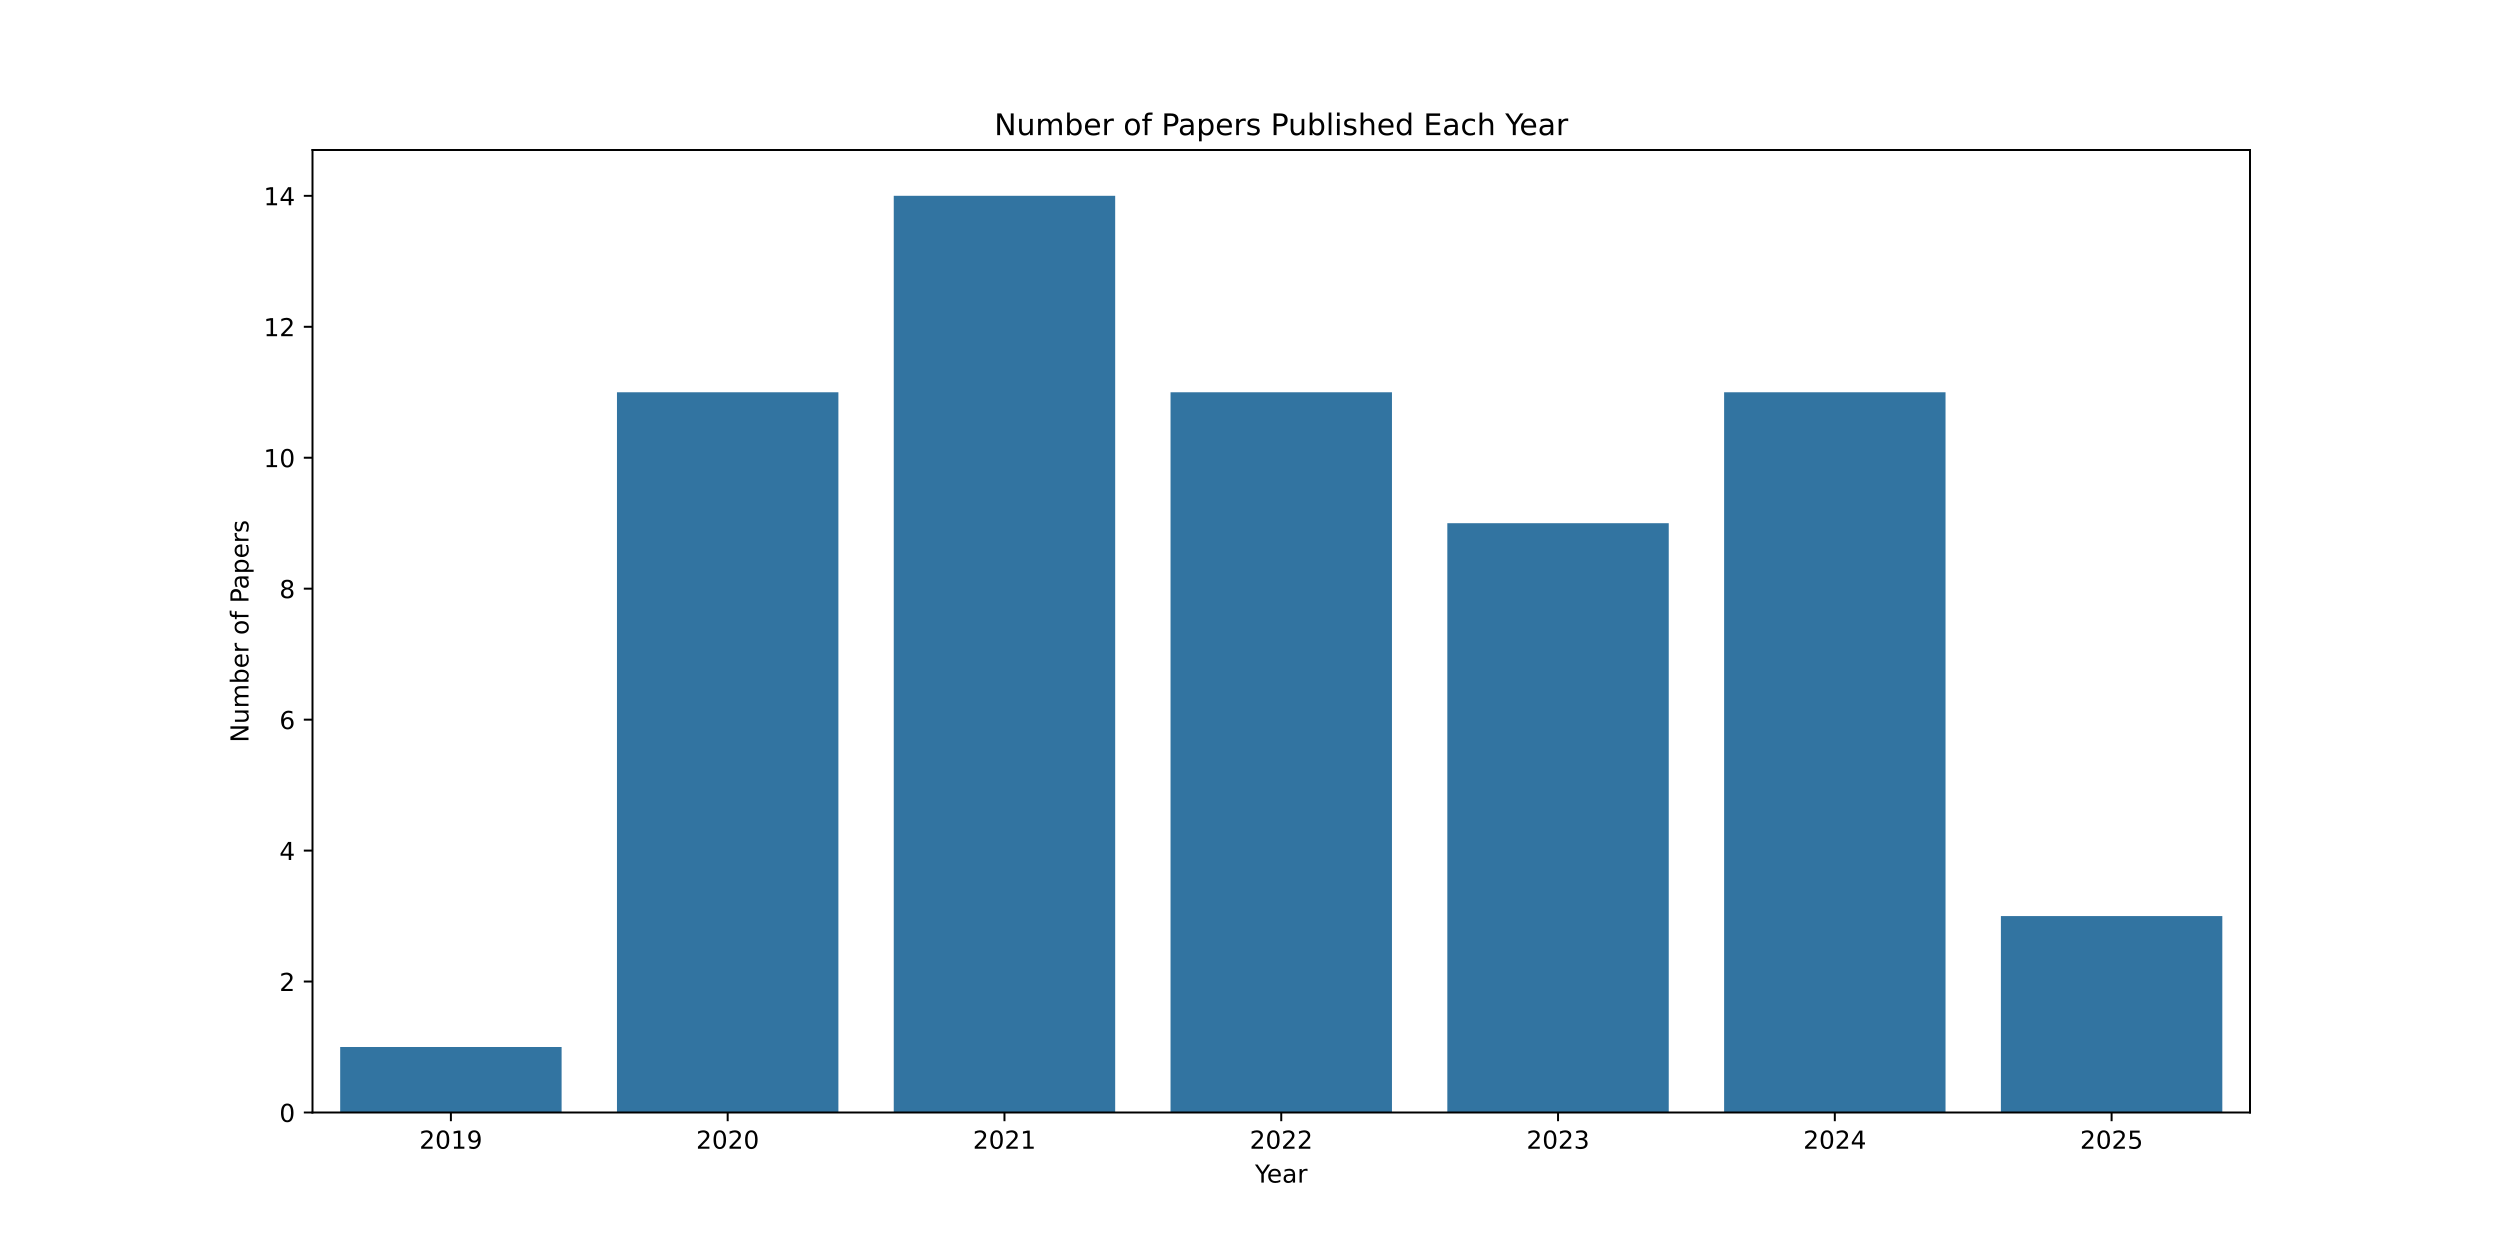
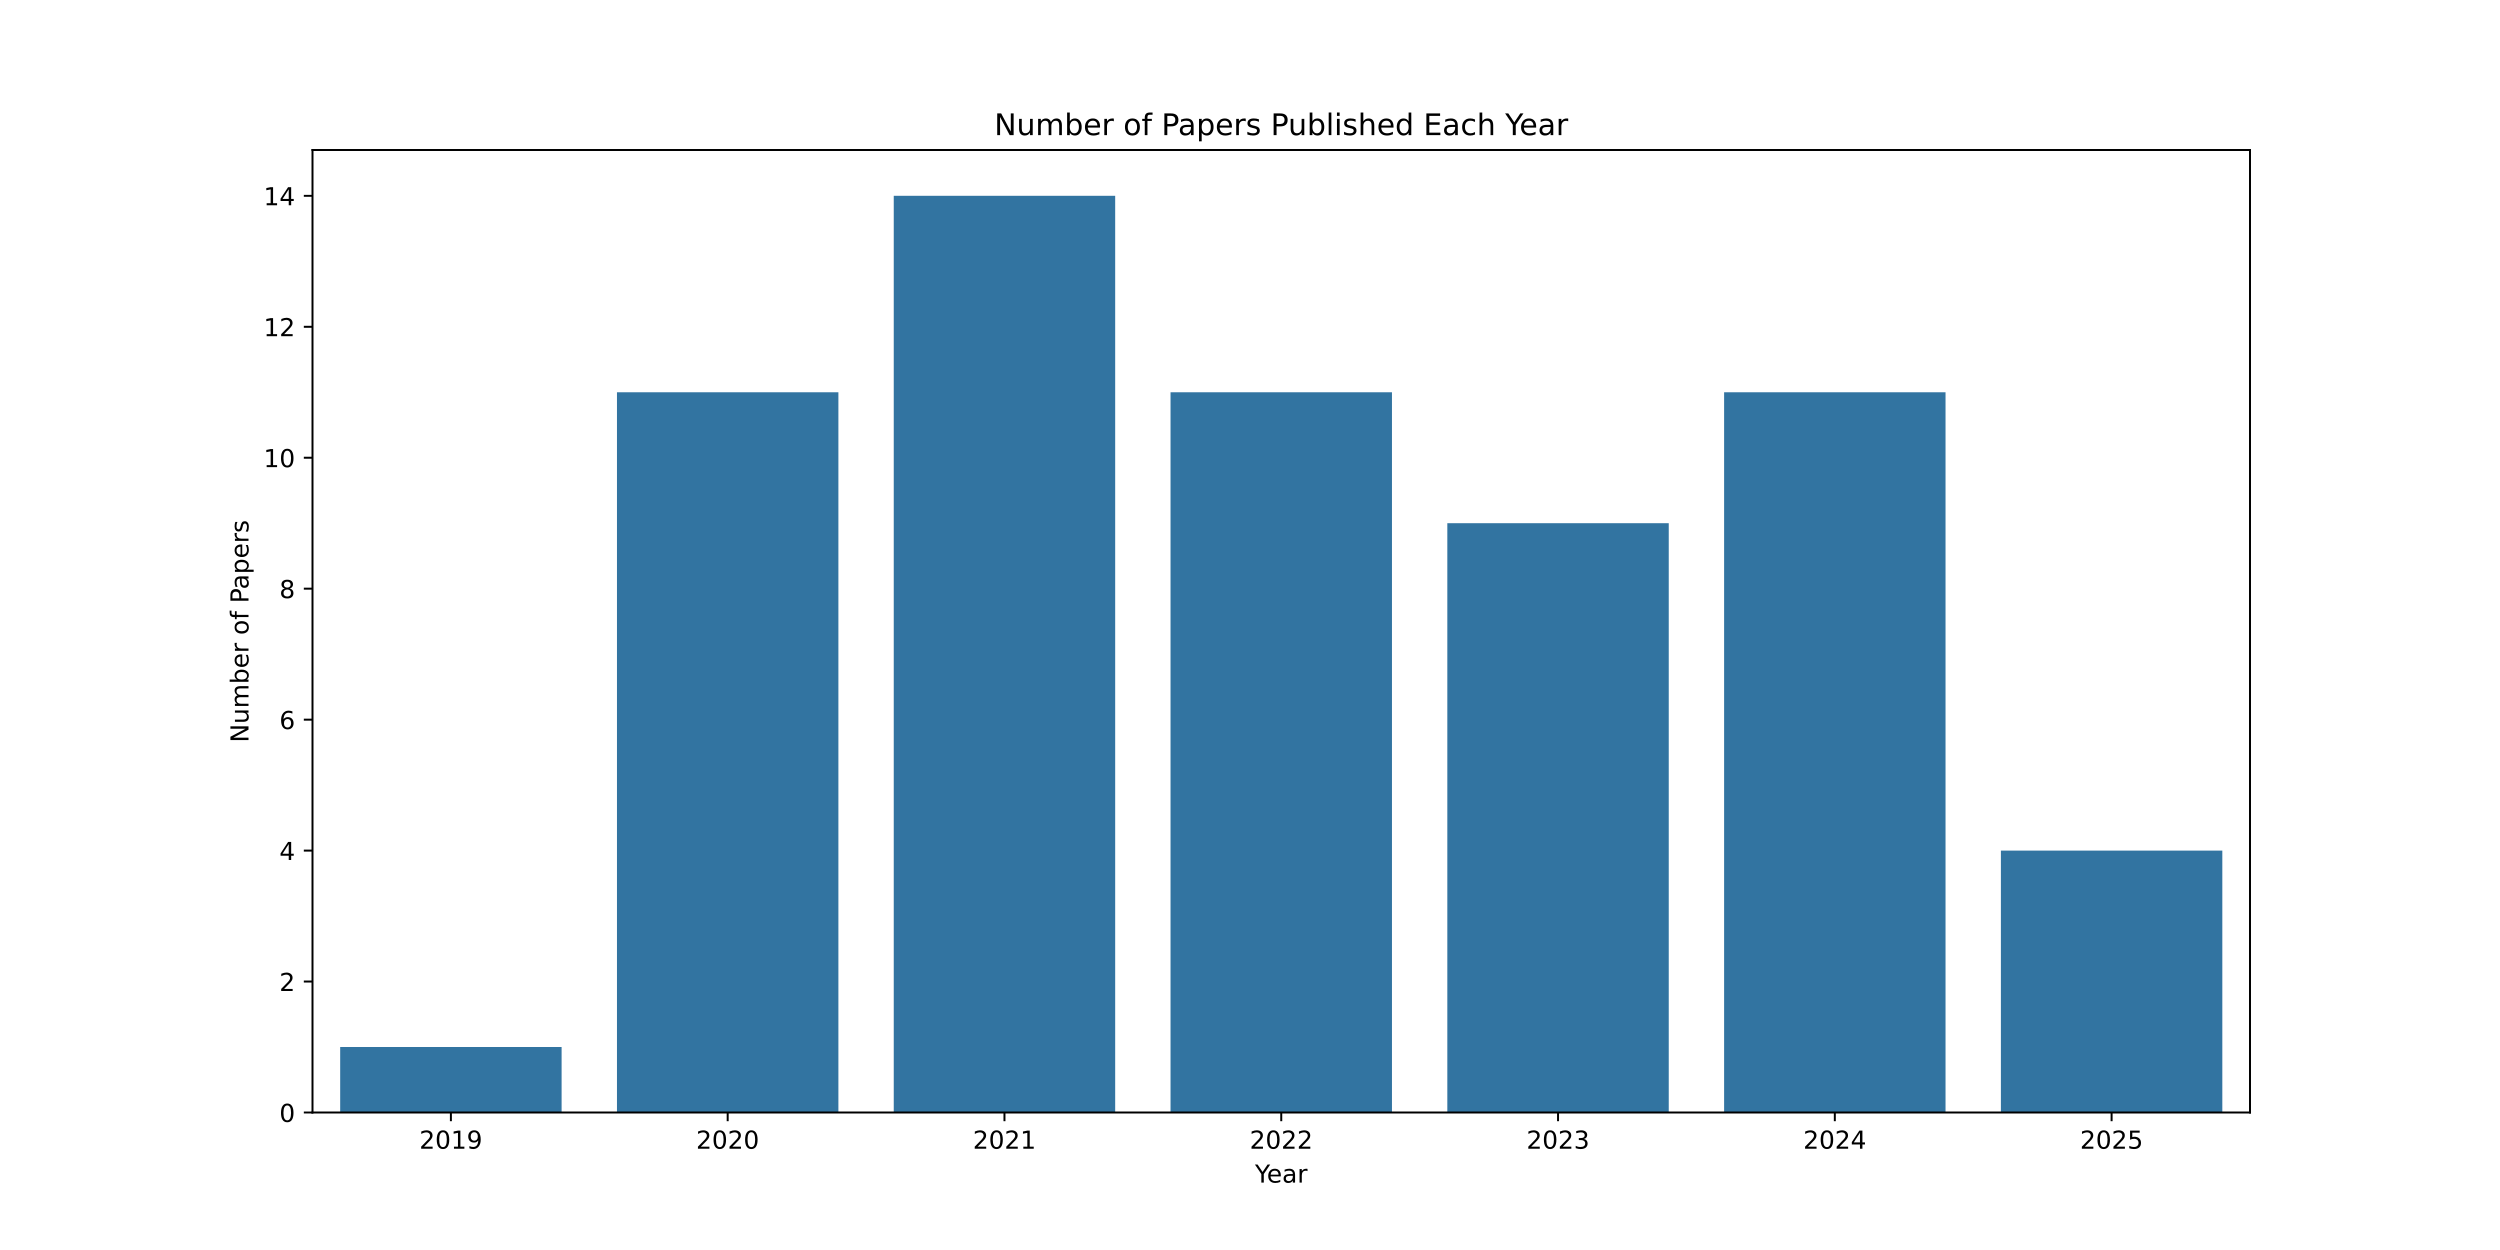
<svg xmlns="http://www.w3.org/2000/svg" xmlns:xlink="http://www.w3.org/1999/xlink" width="1008pt" height="504pt" viewBox="0 0 1008 504" version="1.1">
  <defs>
    <style type="text/css">*{stroke-linejoin: round; stroke-linecap: butt}</style>
  </defs>
  <g id="figure_1">
    <g id="patch_1">
      <path d="M 0 504  L 1008 504  L 1008 0  L 0 0  z " style="fill: #ffffff" />
    </g>
    <g id="axes_1">
      <g id="patch_2">
        <path d="M 126 448.56  L 907.2 448.56  L 907.2 60.48  L 126 60.48  z " style="fill: #ffffff" />
      </g>
      <g id="patch_3">
-         <path d="M 137.16 448.56  L 226.44 448.56  L 226.44 422.16  L 137.16 422.16  z " clip-path="url(#p594841255a)" style="fill: #3274a1" />
+         <path d="M 137.16 448.56  L 226.44 448.56  L 226.44 422.16  L 137.16 422.16  z " clip-path="url(#pdd309cc9b3)" style="fill: #3274a1" />
      </g>
      <g id="patch_4">
-         <path d="M 248.76 448.56  L 338.04 448.56  L 338.04 158.16  L 248.76 158.16  z " clip-path="url(#p594841255a)" style="fill: #3274a1" />
+         <path d="M 248.76 448.56  L 338.04 448.56  L 338.04 158.16  L 248.76 158.16  z " clip-path="url(#pdd309cc9b3)" style="fill: #3274a1" />
      </g>
      <g id="patch_5">
-         <path d="M 360.36 448.56  L 449.64 448.56  L 449.64 78.96  L 360.36 78.96  z " clip-path="url(#p594841255a)" style="fill: #3274a1" />
+         <path d="M 360.36 448.56  L 449.64 448.56  L 449.64 78.96  L 360.36 78.96  z " clip-path="url(#pdd309cc9b3)" style="fill: #3274a1" />
      </g>
      <g id="patch_6">
-         <path d="M 471.96 448.56  L 561.24 448.56  L 561.24 158.16  L 471.96 158.16  z " clip-path="url(#p594841255a)" style="fill: #3274a1" />
+         <path d="M 471.96 448.56  L 561.24 448.56  L 561.24 158.16  L 471.96 158.16  z " clip-path="url(#pdd309cc9b3)" style="fill: #3274a1" />
      </g>
      <g id="patch_7">
-         <path d="M 583.56 448.56  L 672.84 448.56  L 672.84 210.96  L 583.56 210.96  z " clip-path="url(#p594841255a)" style="fill: #3274a1" />
+         <path d="M 583.56 448.56  L 672.84 448.56  L 672.84 210.96  L 583.56 210.96  z " clip-path="url(#pdd309cc9b3)" style="fill: #3274a1" />
      </g>
      <g id="patch_8">
-         <path d="M 695.16 448.56  L 784.44 448.56  L 784.44 158.16  L 695.16 158.16  z " clip-path="url(#p594841255a)" style="fill: #3274a1" />
+         <path d="M 695.16 448.56  L 784.44 448.56  L 784.44 158.16  L 695.16 158.16  z " clip-path="url(#pdd309cc9b3)" style="fill: #3274a1" />
      </g>
      <g id="patch_9">
-         <path d="M 806.76 448.56  L 896.04 448.56  L 896.04 369.36  L 806.76 369.36  z " clip-path="url(#p594841255a)" style="fill: #3274a1" />
+         <path d="M 806.76 448.56  L 896.04 448.56  L 896.04 342.96  L 806.76 342.96  z " clip-path="url(#pdd309cc9b3)" style="fill: #3274a1" />
      </g>
      <g id="matplotlib.axis_1">
        <g id="xtick_1">
          <g id="line2d_1">
            <defs>
-               <path id="m12f40b781a" d="M 0 0  L 0 3.5  " style="stroke: #000000; stroke-width: 0.8" />
+               <path id="m2490da5511" d="M 0 0  L 0 3.5  " style="stroke: #000000; stroke-width: 0.8" />
            </defs>
            <g>
-               <use xlink:href="#m12f40b781a" x="181.8" y="448.56" style="stroke: #000000; stroke-width: 0.8" />
+               <use xlink:href="#m2490da5511" x="181.8" y="448.56" style="stroke: #000000; stroke-width: 0.8" />
            </g>
          </g>
          <g id="text_1">
            <g transform="translate(169.075 463.1584) scale(0.1 -0.1)">
              <defs>
                <path id="DejaVuSans-32" d="M 1228 531  L 3431 531  L 3431 0  L 469 0  L 469 531  Q 828 903 1448 1529  Q 2069 2156 2228 2338  Q 2531 2678 2651 2914  Q 2772 3150 2772 3378  Q 2772 3750 2511 3984  Q 2250 4219 1831 4219  Q 1534 4219 1204 4116  Q 875 4013 500 3803  L 500 4441  Q 881 4594 1212 4672  Q 1544 4750 1819 4750  Q 2544 4750 2975 4387  Q 3406 4025 3406 3419  Q 3406 3131 3298 2873  Q 3191 2616 2906 2266  Q 2828 2175 2409 1742  Q 1991 1309 1228 531  z " transform="scale(0.015625)" />
                <path id="DejaVuSans-30" d="M 2034 4250  Q 1547 4250 1301 3770  Q 1056 3291 1056 2328  Q 1056 1369 1301 889  Q 1547 409 2034 409  Q 2525 409 2770 889  Q 3016 1369 3016 2328  Q 3016 3291 2770 3770  Q 2525 4250 2034 4250  z M 2034 4750  Q 2819 4750 3233 4129  Q 3647 3509 3647 2328  Q 3647 1150 3233 529  Q 2819 -91 2034 -91  Q 1250 -91 836 529  Q 422 1150 422 2328  Q 422 3509 836 4129  Q 1250 4750 2034 4750  z " transform="scale(0.015625)" />
                <path id="DejaVuSans-31" d="M 794 531  L 1825 531  L 1825 4091  L 703 3866  L 703 4441  L 1819 4666  L 2450 4666  L 2450 531  L 3481 531  L 3481 0  L 794 0  L 794 531  z " transform="scale(0.015625)" />
                <path id="DejaVuSans-39" d="M 703 97  L 703 672  Q 941 559 1184 500  Q 1428 441 1663 441  Q 2288 441 2617 861  Q 2947 1281 2994 2138  Q 2813 1869 2534 1725  Q 2256 1581 1919 1581  Q 1219 1581 811 2004  Q 403 2428 403 3163  Q 403 3881 828 4315  Q 1253 4750 1959 4750  Q 2769 4750 3195 4129  Q 3622 3509 3622 2328  Q 3622 1225 3098 567  Q 2575 -91 1691 -91  Q 1453 -91 1209 -44  Q 966 3 703 97  z M 1959 2075  Q 2384 2075 2632 2365  Q 2881 2656 2881 3163  Q 2881 3666 2632 3958  Q 2384 4250 1959 4250  Q 1534 4250 1286 3958  Q 1038 3666 1038 3163  Q 1038 2656 1286 2365  Q 1534 2075 1959 2075  z " transform="scale(0.015625)" />
              </defs>
              <use xlink:href="#DejaVuSans-32" />
              <use xlink:href="#DejaVuSans-30" transform="translate(63.62305 0)" />
              <use xlink:href="#DejaVuSans-31" transform="translate(127.2461 0)" />
              <use xlink:href="#DejaVuSans-39" transform="translate(190.8691 0)" />
            </g>
          </g>
        </g>
        <g id="xtick_2">
          <g id="line2d_2">
            <g>
-               <use xlink:href="#m12f40b781a" x="293.4" y="448.56" style="stroke: #000000; stroke-width: 0.8" />
+               <use xlink:href="#m2490da5511" x="293.4" y="448.56" style="stroke: #000000; stroke-width: 0.8" />
            </g>
          </g>
          <g id="text_2">
            <g transform="translate(280.675 463.1584) scale(0.1 -0.1)">
              <use xlink:href="#DejaVuSans-32" />
              <use xlink:href="#DejaVuSans-30" transform="translate(63.62305 0)" />
              <use xlink:href="#DejaVuSans-32" transform="translate(127.2461 0)" />
              <use xlink:href="#DejaVuSans-30" transform="translate(190.8691 0)" />
            </g>
          </g>
        </g>
        <g id="xtick_3">
          <g id="line2d_3">
            <g>
-               <use xlink:href="#m12f40b781a" x="405" y="448.56" style="stroke: #000000; stroke-width: 0.8" />
+               <use xlink:href="#m2490da5511" x="405" y="448.56" style="stroke: #000000; stroke-width: 0.8" />
            </g>
          </g>
          <g id="text_3">
            <g transform="translate(392.275 463.1584) scale(0.1 -0.1)">
              <use xlink:href="#DejaVuSans-32" />
              <use xlink:href="#DejaVuSans-30" transform="translate(63.62305 0)" />
              <use xlink:href="#DejaVuSans-32" transform="translate(127.2461 0)" />
              <use xlink:href="#DejaVuSans-31" transform="translate(190.8691 0)" />
            </g>
          </g>
        </g>
        <g id="xtick_4">
          <g id="line2d_4">
            <g>
-               <use xlink:href="#m12f40b781a" x="516.6" y="448.56" style="stroke: #000000; stroke-width: 0.8" />
+               <use xlink:href="#m2490da5511" x="516.6" y="448.56" style="stroke: #000000; stroke-width: 0.8" />
            </g>
          </g>
          <g id="text_4">
            <g transform="translate(503.875 463.1584) scale(0.1 -0.1)">
              <use xlink:href="#DejaVuSans-32" />
              <use xlink:href="#DejaVuSans-30" transform="translate(63.62305 0)" />
              <use xlink:href="#DejaVuSans-32" transform="translate(127.2461 0)" />
              <use xlink:href="#DejaVuSans-32" transform="translate(190.8691 0)" />
            </g>
          </g>
        </g>
        <g id="xtick_5">
          <g id="line2d_5">
            <g>
-               <use xlink:href="#m12f40b781a" x="628.2" y="448.56" style="stroke: #000000; stroke-width: 0.8" />
+               <use xlink:href="#m2490da5511" x="628.2" y="448.56" style="stroke: #000000; stroke-width: 0.8" />
            </g>
          </g>
          <g id="text_5">
            <g transform="translate(615.475 463.1584) scale(0.1 -0.1)">
              <defs>
                <path id="DejaVuSans-33" d="M 2597 2516  Q 3050 2419 3304 2112  Q 3559 1806 3559 1356  Q 3559 666 3084 287  Q 2609 -91 1734 -91  Q 1441 -91 1130 -33  Q 819 25 488 141  L 488 750  Q 750 597 1062 519  Q 1375 441 1716 441  Q 2309 441 2620 675  Q 2931 909 2931 1356  Q 2931 1769 2642 2001  Q 2353 2234 1838 2234  L 1294 2234  L 1294 2753  L 1863 2753  Q 2328 2753 2575 2939  Q 2822 3125 2822 3475  Q 2822 3834 2567 4026  Q 2313 4219 1838 4219  Q 1578 4219 1281 4162  Q 984 4106 628 3988  L 628 4550  Q 988 4650 1302 4700  Q 1616 4750 1894 4750  Q 2613 4750 3031 4423  Q 3450 4097 3450 3541  Q 3450 3153 3228 2886  Q 3006 2619 2597 2516  z " transform="scale(0.015625)" />
              </defs>
              <use xlink:href="#DejaVuSans-32" />
              <use xlink:href="#DejaVuSans-30" transform="translate(63.62305 0)" />
              <use xlink:href="#DejaVuSans-32" transform="translate(127.2461 0)" />
              <use xlink:href="#DejaVuSans-33" transform="translate(190.8691 0)" />
            </g>
          </g>
        </g>
        <g id="xtick_6">
          <g id="line2d_6">
            <g>
-               <use xlink:href="#m12f40b781a" x="739.8" y="448.56" style="stroke: #000000; stroke-width: 0.8" />
+               <use xlink:href="#m2490da5511" x="739.8" y="448.56" style="stroke: #000000; stroke-width: 0.8" />
            </g>
          </g>
          <g id="text_6">
            <g transform="translate(727.075 463.1584) scale(0.1 -0.1)">
              <defs>
                <path id="DejaVuSans-34" d="M 2419 4116  L 825 1625  L 2419 1625  L 2419 4116  z M 2253 4666  L 3047 4666  L 3047 1625  L 3713 1625  L 3713 1100  L 3047 1100  L 3047 0  L 2419 0  L 2419 1100  L 313 1100  L 313 1709  L 2253 4666  z " transform="scale(0.015625)" />
              </defs>
              <use xlink:href="#DejaVuSans-32" />
              <use xlink:href="#DejaVuSans-30" transform="translate(63.62305 0)" />
              <use xlink:href="#DejaVuSans-32" transform="translate(127.2461 0)" />
              <use xlink:href="#DejaVuSans-34" transform="translate(190.8691 0)" />
            </g>
          </g>
        </g>
        <g id="xtick_7">
          <g id="line2d_7">
            <g>
-               <use xlink:href="#m12f40b781a" x="851.4" y="448.56" style="stroke: #000000; stroke-width: 0.8" />
+               <use xlink:href="#m2490da5511" x="851.4" y="448.56" style="stroke: #000000; stroke-width: 0.8" />
            </g>
          </g>
          <g id="text_7">
            <g transform="translate(838.675 463.1584) scale(0.1 -0.1)">
              <defs>
                <path id="DejaVuSans-35" d="M 691 4666  L 3169 4666  L 3169 4134  L 1269 4134  L 1269 2991  Q 1406 3038 1543 3061  Q 1681 3084 1819 3084  Q 2600 3084 3056 2656  Q 3513 2228 3513 1497  Q 3513 744 3044 326  Q 2575 -91 1722 -91  Q 1428 -91 1123 -41  Q 819 9 494 109  L 494 744  Q 775 591 1075 516  Q 1375 441 1709 441  Q 2250 441 2565 725  Q 2881 1009 2881 1497  Q 2881 1984 2565 2268  Q 2250 2553 1709 2553  Q 1456 2553 1204 2497  Q 953 2441 691 2322  L 691 4666  z " transform="scale(0.015625)" />
              </defs>
              <use xlink:href="#DejaVuSans-32" />
              <use xlink:href="#DejaVuSans-30" transform="translate(63.62305 0)" />
              <use xlink:href="#DejaVuSans-32" transform="translate(127.2461 0)" />
              <use xlink:href="#DejaVuSans-35" transform="translate(190.8691 0)" />
            </g>
          </g>
        </g>
        <g id="text_8">
          <g transform="translate(506.0125 476.8366) scale(0.1 -0.1)">
            <defs>
              <path id="DejaVuSans-59" d="M -13 4666  L 666 4666  L 1959 2747  L 3244 4666  L 3922 4666  L 2272 2222  L 2272 0  L 1638 0  L 1638 2222  L -13 4666  z " transform="scale(0.015625)" />
              <path id="DejaVuSans-65" d="M 3597 1894  L 3597 1613  L 953 1613  Q 991 1019 1311 708  Q 1631 397 2203 397  Q 2534 397 2845 478  Q 3156 559 3463 722  L 3463 178  Q 3153 47 2828 -22  Q 2503 -91 2169 -91  Q 1331 -91 842 396  Q 353 884 353 1716  Q 353 2575 817 3079  Q 1281 3584 2069 3584  Q 2775 3584 3186 3129  Q 3597 2675 3597 1894  z M 3022 2063  Q 3016 2534 2758 2815  Q 2500 3097 2075 3097  Q 1594 3097 1305 2825  Q 1016 2553 972 2059  L 3022 2063  z " transform="scale(0.015625)" />
              <path id="DejaVuSans-61" d="M 2194 1759  Q 1497 1759 1228 1600  Q 959 1441 959 1056  Q 959 750 1161 570  Q 1363 391 1709 391  Q 2188 391 2477 730  Q 2766 1069 2766 1631  L 2766 1759  L 2194 1759  z M 3341 1997  L 3341 0  L 2766 0  L 2766 531  Q 2569 213 2275 61  Q 1981 -91 1556 -91  Q 1019 -91 701 211  Q 384 513 384 1019  Q 384 1609 779 1909  Q 1175 2209 1959 2209  L 2766 2209  L 2766 2266  Q 2766 2663 2505 2880  Q 2244 3097 1772 3097  Q 1472 3097 1187 3025  Q 903 2953 641 2809  L 641 3341  Q 956 3463 1253 3523  Q 1550 3584 1831 3584  Q 2591 3584 2966 3190  Q 3341 2797 3341 1997  z " transform="scale(0.015625)" />
              <path id="DejaVuSans-72" d="M 2631 2963  Q 2534 3019 2420 3045  Q 2306 3072 2169 3072  Q 1681 3072 1420 2755  Q 1159 2438 1159 1844  L 1159 0  L 581 0  L 581 3500  L 1159 3500  L 1159 2956  Q 1341 3275 1631 3429  Q 1922 3584 2338 3584  Q 2397 3584 2469 3576  Q 2541 3569 2628 3553  L 2631 2963  z " transform="scale(0.015625)" />
            </defs>
            <use xlink:href="#DejaVuSans-59" />
            <use xlink:href="#DejaVuSans-65" transform="translate(47.83398 0)" />
            <use xlink:href="#DejaVuSans-61" transform="translate(109.3574 0)" />
            <use xlink:href="#DejaVuSans-72" transform="translate(170.6367 0)" />
          </g>
        </g>
      </g>
      <g id="matplotlib.axis_2">
        <g id="ytick_1">
          <g id="line2d_8">
            <defs>
-               <path id="m76e6e6ea0d" d="M 0 0  L -3.5 0  " style="stroke: #000000; stroke-width: 0.8" />
+               <path id="me83dc1be9e" d="M 0 0  L -3.5 0  " style="stroke: #000000; stroke-width: 0.8" />
            </defs>
            <g>
-               <use xlink:href="#m76e6e6ea0d" x="126" y="448.56" style="stroke: #000000; stroke-width: 0.8" />
+               <use xlink:href="#me83dc1be9e" x="126" y="448.56" style="stroke: #000000; stroke-width: 0.8" />
            </g>
          </g>
          <g id="text_9">
            <g transform="translate(112.6375 452.3592) scale(0.1 -0.1)">
              <use xlink:href="#DejaVuSans-30" />
            </g>
          </g>
        </g>
        <g id="ytick_2">
          <g id="line2d_9">
            <g>
-               <use xlink:href="#m76e6e6ea0d" x="126" y="395.76" style="stroke: #000000; stroke-width: 0.8" />
+               <use xlink:href="#me83dc1be9e" x="126" y="395.76" style="stroke: #000000; stroke-width: 0.8" />
            </g>
          </g>
          <g id="text_10">
            <g transform="translate(112.6375 399.5592) scale(0.1 -0.1)">
              <use xlink:href="#DejaVuSans-32" />
            </g>
          </g>
        </g>
        <g id="ytick_3">
          <g id="line2d_10">
            <g>
-               <use xlink:href="#m76e6e6ea0d" x="126" y="342.96" style="stroke: #000000; stroke-width: 0.8" />
+               <use xlink:href="#me83dc1be9e" x="126" y="342.96" style="stroke: #000000; stroke-width: 0.8" />
            </g>
          </g>
          <g id="text_11">
            <g transform="translate(112.6375 346.7592) scale(0.1 -0.1)">
              <use xlink:href="#DejaVuSans-34" />
            </g>
          </g>
        </g>
        <g id="ytick_4">
          <g id="line2d_11">
            <g>
-               <use xlink:href="#m76e6e6ea0d" x="126" y="290.16" style="stroke: #000000; stroke-width: 0.8" />
+               <use xlink:href="#me83dc1be9e" x="126" y="290.16" style="stroke: #000000; stroke-width: 0.8" />
            </g>
          </g>
          <g id="text_12">
            <g transform="translate(112.6375 293.9592) scale(0.1 -0.1)">
              <defs>
                <path id="DejaVuSans-36" d="M 2113 2584  Q 1688 2584 1439 2293  Q 1191 2003 1191 1497  Q 1191 994 1439 701  Q 1688 409 2113 409  Q 2538 409 2786 701  Q 3034 994 3034 1497  Q 3034 2003 2786 2293  Q 2538 2584 2113 2584  z M 3366 4563  L 3366 3988  Q 3128 4100 2886 4159  Q 2644 4219 2406 4219  Q 1781 4219 1451 3797  Q 1122 3375 1075 2522  Q 1259 2794 1537 2939  Q 1816 3084 2150 3084  Q 2853 3084 3261 2657  Q 3669 2231 3669 1497  Q 3669 778 3244 343  Q 2819 -91 2113 -91  Q 1303 -91 875 529  Q 447 1150 447 2328  Q 447 3434 972 4092  Q 1497 4750 2381 4750  Q 2619 4750 2861 4703  Q 3103 4656 3366 4563  z " transform="scale(0.015625)" />
              </defs>
              <use xlink:href="#DejaVuSans-36" />
            </g>
          </g>
        </g>
        <g id="ytick_5">
          <g id="line2d_12">
            <g>
-               <use xlink:href="#m76e6e6ea0d" x="126" y="237.36" style="stroke: #000000; stroke-width: 0.8" />
+               <use xlink:href="#me83dc1be9e" x="126" y="237.36" style="stroke: #000000; stroke-width: 0.8" />
            </g>
          </g>
          <g id="text_13">
            <g transform="translate(112.6375 241.1592) scale(0.1 -0.1)">
              <defs>
                <path id="DejaVuSans-38" d="M 2034 2216  Q 1584 2216 1326 1975  Q 1069 1734 1069 1313  Q 1069 891 1326 650  Q 1584 409 2034 409  Q 2484 409 2743 651  Q 3003 894 3003 1313  Q 3003 1734 2745 1975  Q 2488 2216 2034 2216  z M 1403 2484  Q 997 2584 770 2862  Q 544 3141 544 3541  Q 544 4100 942 4425  Q 1341 4750 2034 4750  Q 2731 4750 3128 4425  Q 3525 4100 3525 3541  Q 3525 3141 3298 2862  Q 3072 2584 2669 2484  Q 3125 2378 3379 2068  Q 3634 1759 3634 1313  Q 3634 634 3220 271  Q 2806 -91 2034 -91  Q 1263 -91 848 271  Q 434 634 434 1313  Q 434 1759 690 2068  Q 947 2378 1403 2484  z M 1172 3481  Q 1172 3119 1398 2916  Q 1625 2713 2034 2713  Q 2441 2713 2670 2916  Q 2900 3119 2900 3481  Q 2900 3844 2670 4047  Q 2441 4250 2034 4250  Q 1625 4250 1398 4047  Q 1172 3844 1172 3481  z " transform="scale(0.015625)" />
              </defs>
              <use xlink:href="#DejaVuSans-38" />
            </g>
          </g>
        </g>
        <g id="ytick_6">
          <g id="line2d_13">
            <g>
-               <use xlink:href="#m76e6e6ea0d" x="126" y="184.56" style="stroke: #000000; stroke-width: 0.8" />
+               <use xlink:href="#me83dc1be9e" x="126" y="184.56" style="stroke: #000000; stroke-width: 0.8" />
            </g>
          </g>
          <g id="text_14">
            <g transform="translate(106.275 188.3592) scale(0.1 -0.1)">
              <use xlink:href="#DejaVuSans-31" />
              <use xlink:href="#DejaVuSans-30" transform="translate(63.62305 0)" />
            </g>
          </g>
        </g>
        <g id="ytick_7">
          <g id="line2d_14">
            <g>
-               <use xlink:href="#m76e6e6ea0d" x="126" y="131.76" style="stroke: #000000; stroke-width: 0.8" />
+               <use xlink:href="#me83dc1be9e" x="126" y="131.76" style="stroke: #000000; stroke-width: 0.8" />
            </g>
          </g>
          <g id="text_15">
            <g transform="translate(106.275 135.5592) scale(0.1 -0.1)">
              <use xlink:href="#DejaVuSans-31" />
              <use xlink:href="#DejaVuSans-32" transform="translate(63.62305 0)" />
            </g>
          </g>
        </g>
        <g id="ytick_8">
          <g id="line2d_15">
            <g>
-               <use xlink:href="#m76e6e6ea0d" x="126" y="78.96" style="stroke: #000000; stroke-width: 0.8" />
+               <use xlink:href="#me83dc1be9e" x="126" y="78.96" style="stroke: #000000; stroke-width: 0.8" />
            </g>
          </g>
          <g id="text_16">
            <g transform="translate(106.275 82.75922) scale(0.1 -0.1)">
              <use xlink:href="#DejaVuSans-31" />
              <use xlink:href="#DejaVuSans-34" transform="translate(63.62305 0)" />
            </g>
          </g>
        </g>
        <g id="text_17">
          <g transform="translate(100.1953 299.3684) rotate(-90) scale(0.1 -0.1)">
            <defs>
              <path id="DejaVuSans-4e" d="M 628 4666  L 1478 4666  L 3547 763  L 3547 4666  L 4159 4666  L 4159 0  L 3309 0  L 1241 3903  L 1241 0  L 628 0  L 628 4666  z " transform="scale(0.015625)" />
              <path id="DejaVuSans-75" d="M 544 1381  L 544 3500  L 1119 3500  L 1119 1403  Q 1119 906 1312 657  Q 1506 409 1894 409  Q 2359 409 2629 706  Q 2900 1003 2900 1516  L 2900 3500  L 3475 3500  L 3475 0  L 2900 0  L 2900 538  Q 2691 219 2414 64  Q 2138 -91 1772 -91  Q 1169 -91 856 284  Q 544 659 544 1381  z M 1991 3584  L 1991 3584  z " transform="scale(0.015625)" />
              <path id="DejaVuSans-6d" d="M 3328 2828  Q 3544 3216 3844 3400  Q 4144 3584 4550 3584  Q 5097 3584 5394 3201  Q 5691 2819 5691 2113  L 5691 0  L 5113 0  L 5113 2094  Q 5113 2597 4934 2840  Q 4756 3084 4391 3084  Q 3944 3084 3684 2787  Q 3425 2491 3425 1978  L 3425 0  L 2847 0  L 2847 2094  Q 2847 2600 2669 2842  Q 2491 3084 2119 3084  Q 1678 3084 1418 2786  Q 1159 2488 1159 1978  L 1159 0  L 581 0  L 581 3500  L 1159 3500  L 1159 2956  Q 1356 3278 1631 3431  Q 1906 3584 2284 3584  Q 2666 3584 2933 3390  Q 3200 3197 3328 2828  z " transform="scale(0.015625)" />
              <path id="DejaVuSans-62" d="M 3116 1747  Q 3116 2381 2855 2742  Q 2594 3103 2138 3103  Q 1681 3103 1420 2742  Q 1159 2381 1159 1747  Q 1159 1113 1420 752  Q 1681 391 2138 391  Q 2594 391 2855 752  Q 3116 1113 3116 1747  z M 1159 2969  Q 1341 3281 1617 3432  Q 1894 3584 2278 3584  Q 2916 3584 3314 3078  Q 3713 2572 3713 1747  Q 3713 922 3314 415  Q 2916 -91 2278 -91  Q 1894 -91 1617 61  Q 1341 213 1159 525  L 1159 0  L 581 0  L 581 4863  L 1159 4863  L 1159 2969  z " transform="scale(0.015625)" />
              <path id="DejaVuSans-20" transform="scale(0.015625)" />
              <path id="DejaVuSans-6f" d="M 1959 3097  Q 1497 3097 1228 2736  Q 959 2375 959 1747  Q 959 1119 1226 758  Q 1494 397 1959 397  Q 2419 397 2687 759  Q 2956 1122 2956 1747  Q 2956 2369 2687 2733  Q 2419 3097 1959 3097  z M 1959 3584  Q 2709 3584 3137 3096  Q 3566 2609 3566 1747  Q 3566 888 3137 398  Q 2709 -91 1959 -91  Q 1206 -91 779 398  Q 353 888 353 1747  Q 353 2609 779 3096  Q 1206 3584 1959 3584  z " transform="scale(0.015625)" />
              <path id="DejaVuSans-66" d="M 2375 4863  L 2375 4384  L 1825 4384  Q 1516 4384 1395 4259  Q 1275 4134 1275 3809  L 1275 3500  L 2222 3500  L 2222 3053  L 1275 3053  L 1275 0  L 697 0  L 697 3053  L 147 3053  L 147 3500  L 697 3500  L 697 3744  Q 697 4328 969 4595  Q 1241 4863 1831 4863  L 2375 4863  z " transform="scale(0.015625)" />
              <path id="DejaVuSans-50" d="M 1259 4147  L 1259 2394  L 2053 2394  Q 2494 2394 2734 2622  Q 2975 2850 2975 3272  Q 2975 3691 2734 3919  Q 2494 4147 2053 4147  L 1259 4147  z M 628 4666  L 2053 4666  Q 2838 4666 3239 4311  Q 3641 3956 3641 3272  Q 3641 2581 3239 2228  Q 2838 1875 2053 1875  L 1259 1875  L 1259 0  L 628 0  L 628 4666  z " transform="scale(0.015625)" />
              <path id="DejaVuSans-70" d="M 1159 525  L 1159 -1331  L 581 -1331  L 581 3500  L 1159 3500  L 1159 2969  Q 1341 3281 1617 3432  Q 1894 3584 2278 3584  Q 2916 3584 3314 3078  Q 3713 2572 3713 1747  Q 3713 922 3314 415  Q 2916 -91 2278 -91  Q 1894 -91 1617 61  Q 1341 213 1159 525  z M 3116 1747  Q 3116 2381 2855 2742  Q 2594 3103 2138 3103  Q 1681 3103 1420 2742  Q 1159 2381 1159 1747  Q 1159 1113 1420 752  Q 1681 391 2138 391  Q 2594 391 2855 752  Q 3116 1113 3116 1747  z " transform="scale(0.015625)" />
              <path id="DejaVuSans-73" d="M 2834 3397  L 2834 2853  Q 2591 2978 2328 3040  Q 2066 3103 1784 3103  Q 1356 3103 1142 2972  Q 928 2841 928 2578  Q 928 2378 1081 2264  Q 1234 2150 1697 2047  L 1894 2003  Q 2506 1872 2764 1633  Q 3022 1394 3022 966  Q 3022 478 2636 193  Q 2250 -91 1575 -91  Q 1294 -91 989 -36  Q 684 19 347 128  L 347 722  Q 666 556 975 473  Q 1284 391 1588 391  Q 1994 391 2212 530  Q 2431 669 2431 922  Q 2431 1156 2273 1281  Q 2116 1406 1581 1522  L 1381 1569  Q 847 1681 609 1914  Q 372 2147 372 2553  Q 372 3047 722 3315  Q 1072 3584 1716 3584  Q 2034 3584 2315 3537  Q 2597 3491 2834 3397  z " transform="scale(0.015625)" />
            </defs>
            <use xlink:href="#DejaVuSans-4e" />
            <use xlink:href="#DejaVuSans-75" transform="translate(74.80469 0)" />
            <use xlink:href="#DejaVuSans-6d" transform="translate(138.1836 0)" />
            <use xlink:href="#DejaVuSans-62" transform="translate(235.5957 0)" />
            <use xlink:href="#DejaVuSans-65" transform="translate(299.0723 0)" />
            <use xlink:href="#DejaVuSans-72" transform="translate(360.5957 0)" />
            <use xlink:href="#DejaVuSans-20" transform="translate(401.709 0)" />
            <use xlink:href="#DejaVuSans-6f" transform="translate(433.4961 0)" />
            <use xlink:href="#DejaVuSans-66" transform="translate(494.6777 0)" />
            <use xlink:href="#DejaVuSans-20" transform="translate(529.8828 0)" />
            <use xlink:href="#DejaVuSans-50" transform="translate(561.6699 0)" />
            <use xlink:href="#DejaVuSans-61" transform="translate(617.4727 0)" />
            <use xlink:href="#DejaVuSans-70" transform="translate(678.752 0)" />
            <use xlink:href="#DejaVuSans-65" transform="translate(742.2285 0)" />
            <use xlink:href="#DejaVuSans-72" transform="translate(803.752 0)" />
            <use xlink:href="#DejaVuSans-73" transform="translate(844.8652 0)" />
          </g>
        </g>
      </g>
      <g id="line2d_16">
-         <path clip-path="url(#p594841255a)" style="fill: none; stroke: #424242; stroke-width: 2.25; stroke-linecap: square" />
+         <path clip-path="url(#pdd309cc9b3)" style="fill: none; stroke: #424242; stroke-width: 2.25; stroke-linecap: square" />
      </g>
      <g id="line2d_17">
-         <path clip-path="url(#p594841255a)" style="fill: none; stroke: #424242; stroke-width: 2.25; stroke-linecap: square" />
+         <path clip-path="url(#pdd309cc9b3)" style="fill: none; stroke: #424242; stroke-width: 2.25; stroke-linecap: square" />
      </g>
      <g id="line2d_18">
-         <path clip-path="url(#p594841255a)" style="fill: none; stroke: #424242; stroke-width: 2.25; stroke-linecap: square" />
+         <path clip-path="url(#pdd309cc9b3)" style="fill: none; stroke: #424242; stroke-width: 2.25; stroke-linecap: square" />
      </g>
      <g id="line2d_19">
-         <path clip-path="url(#p594841255a)" style="fill: none; stroke: #424242; stroke-width: 2.25; stroke-linecap: square" />
+         <path clip-path="url(#pdd309cc9b3)" style="fill: none; stroke: #424242; stroke-width: 2.25; stroke-linecap: square" />
      </g>
      <g id="line2d_20">
-         <path clip-path="url(#p594841255a)" style="fill: none; stroke: #424242; stroke-width: 2.25; stroke-linecap: square" />
+         <path clip-path="url(#pdd309cc9b3)" style="fill: none; stroke: #424242; stroke-width: 2.25; stroke-linecap: square" />
      </g>
      <g id="line2d_21">
-         <path clip-path="url(#p594841255a)" style="fill: none; stroke: #424242; stroke-width: 2.25; stroke-linecap: square" />
+         <path clip-path="url(#pdd309cc9b3)" style="fill: none; stroke: #424242; stroke-width: 2.25; stroke-linecap: square" />
      </g>
      <g id="line2d_22">
-         <path clip-path="url(#p594841255a)" style="fill: none; stroke: #424242; stroke-width: 2.25; stroke-linecap: square" />
+         <path clip-path="url(#pdd309cc9b3)" style="fill: none; stroke: #424242; stroke-width: 2.25; stroke-linecap: square" />
      </g>
      <g id="patch_10">
        <path d="M 126 448.56  L 126 60.48  " style="fill: none; stroke: #000000; stroke-width: 0.8; stroke-linejoin: miter; stroke-linecap: square" />
      </g>
      <g id="patch_11">
        <path d="M 907.2 448.56  L 907.2 60.48  " style="fill: none; stroke: #000000; stroke-width: 0.8; stroke-linejoin: miter; stroke-linecap: square" />
      </g>
      <g id="patch_12">
        <path d="M 126 448.56  L 907.2 448.56  " style="fill: none; stroke: #000000; stroke-width: 0.8; stroke-linejoin: miter; stroke-linecap: square" />
      </g>
      <g id="patch_13">
        <path d="M 126 60.48  L 907.2 60.48  " style="fill: none; stroke: #000000; stroke-width: 0.8; stroke-linejoin: miter; stroke-linecap: square" />
      </g>
      <g id="text_18">
        <g transform="translate(400.8994 54.48) scale(0.12 -0.12)">
          <defs>
            <path id="DejaVuSans-6c" d="M 603 4863  L 1178 4863  L 1178 0  L 603 0  L 603 4863  z " transform="scale(0.015625)" />
            <path id="DejaVuSans-69" d="M 603 3500  L 1178 3500  L 1178 0  L 603 0  L 603 3500  z M 603 4863  L 1178 4863  L 1178 4134  L 603 4134  L 603 4863  z " transform="scale(0.015625)" />
            <path id="DejaVuSans-68" d="M 3513 2113  L 3513 0  L 2938 0  L 2938 2094  Q 2938 2591 2744 2837  Q 2550 3084 2163 3084  Q 1697 3084 1428 2787  Q 1159 2491 1159 1978  L 1159 0  L 581 0  L 581 4863  L 1159 4863  L 1159 2956  Q 1366 3272 1645 3428  Q 1925 3584 2291 3584  Q 2894 3584 3203 3211  Q 3513 2838 3513 2113  z " transform="scale(0.015625)" />
            <path id="DejaVuSans-64" d="M 2906 2969  L 2906 4863  L 3481 4863  L 3481 0  L 2906 0  L 2906 525  Q 2725 213 2448 61  Q 2172 -91 1784 -91  Q 1150 -91 751 415  Q 353 922 353 1747  Q 353 2572 751 3078  Q 1150 3584 1784 3584  Q 2172 3584 2448 3432  Q 2725 3281 2906 2969  z M 947 1747  Q 947 1113 1208 752  Q 1469 391 1925 391  Q 2381 391 2643 752  Q 2906 1113 2906 1747  Q 2906 2381 2643 2742  Q 2381 3103 1925 3103  Q 1469 3103 1208 2742  Q 947 2381 947 1747  z " transform="scale(0.015625)" />
            <path id="DejaVuSans-45" d="M 628 4666  L 3578 4666  L 3578 4134  L 1259 4134  L 1259 2753  L 3481 2753  L 3481 2222  L 1259 2222  L 1259 531  L 3634 531  L 3634 0  L 628 0  L 628 4666  z " transform="scale(0.015625)" />
            <path id="DejaVuSans-63" d="M 3122 3366  L 3122 2828  Q 2878 2963 2633 3030  Q 2388 3097 2138 3097  Q 1578 3097 1268 2742  Q 959 2388 959 1747  Q 959 1106 1268 751  Q 1578 397 2138 397  Q 2388 397 2633 464  Q 2878 531 3122 666  L 3122 134  Q 2881 22 2623 -34  Q 2366 -91 2075 -91  Q 1284 -91 818 406  Q 353 903 353 1747  Q 353 2603 823 3093  Q 1294 3584 2113 3584  Q 2378 3584 2631 3529  Q 2884 3475 3122 3366  z " transform="scale(0.015625)" />
          </defs>
          <use xlink:href="#DejaVuSans-4e" />
          <use xlink:href="#DejaVuSans-75" transform="translate(74.80469 0)" />
          <use xlink:href="#DejaVuSans-6d" transform="translate(138.1836 0)" />
          <use xlink:href="#DejaVuSans-62" transform="translate(235.5957 0)" />
          <use xlink:href="#DejaVuSans-65" transform="translate(299.0723 0)" />
          <use xlink:href="#DejaVuSans-72" transform="translate(360.5957 0)" />
          <use xlink:href="#DejaVuSans-20" transform="translate(401.709 0)" />
          <use xlink:href="#DejaVuSans-6f" transform="translate(433.4961 0)" />
          <use xlink:href="#DejaVuSans-66" transform="translate(494.6777 0)" />
          <use xlink:href="#DejaVuSans-20" transform="translate(529.8828 0)" />
          <use xlink:href="#DejaVuSans-50" transform="translate(561.6699 0)" />
          <use xlink:href="#DejaVuSans-61" transform="translate(617.4727 0)" />
          <use xlink:href="#DejaVuSans-70" transform="translate(678.752 0)" />
          <use xlink:href="#DejaVuSans-65" transform="translate(742.2285 0)" />
          <use xlink:href="#DejaVuSans-72" transform="translate(803.752 0)" />
          <use xlink:href="#DejaVuSans-73" transform="translate(844.8652 0)" />
          <use xlink:href="#DejaVuSans-20" transform="translate(896.9648 0)" />
          <use xlink:href="#DejaVuSans-50" transform="translate(928.752 0)" />
          <use xlink:href="#DejaVuSans-75" transform="translate(987.3047 0)" />
          <use xlink:href="#DejaVuSans-62" transform="translate(1050.684 0)" />
          <use xlink:href="#DejaVuSans-6c" transform="translate(1114.16 0)" />
          <use xlink:href="#DejaVuSans-69" transform="translate(1141.943 0)" />
          <use xlink:href="#DejaVuSans-73" transform="translate(1169.727 0)" />
          <use xlink:href="#DejaVuSans-68" transform="translate(1221.826 0)" />
          <use xlink:href="#DejaVuSans-65" transform="translate(1285.205 0)" />
          <use xlink:href="#DejaVuSans-64" transform="translate(1346.729 0)" />
          <use xlink:href="#DejaVuSans-20" transform="translate(1410.205 0)" />
          <use xlink:href="#DejaVuSans-45" transform="translate(1441.992 0)" />
          <use xlink:href="#DejaVuSans-61" transform="translate(1505.176 0)" />
          <use xlink:href="#DejaVuSans-63" transform="translate(1566.455 0)" />
          <use xlink:href="#DejaVuSans-68" transform="translate(1621.436 0)" />
          <use xlink:href="#DejaVuSans-20" transform="translate(1684.814 0)" />
          <use xlink:href="#DejaVuSans-59" transform="translate(1716.602 0)" />
          <use xlink:href="#DejaVuSans-65" transform="translate(1764.436 0)" />
          <use xlink:href="#DejaVuSans-61" transform="translate(1825.959 0)" />
          <use xlink:href="#DejaVuSans-72" transform="translate(1887.238 0)" />
        </g>
      </g>
    </g>
  </g>
  <defs>
-     <clipPath id="p594841255a">
+     <clipPath id="pdd309cc9b3">
      <rect x="126" y="60.48" width="781.2" height="388.08" />
    </clipPath>
  </defs>
</svg>
